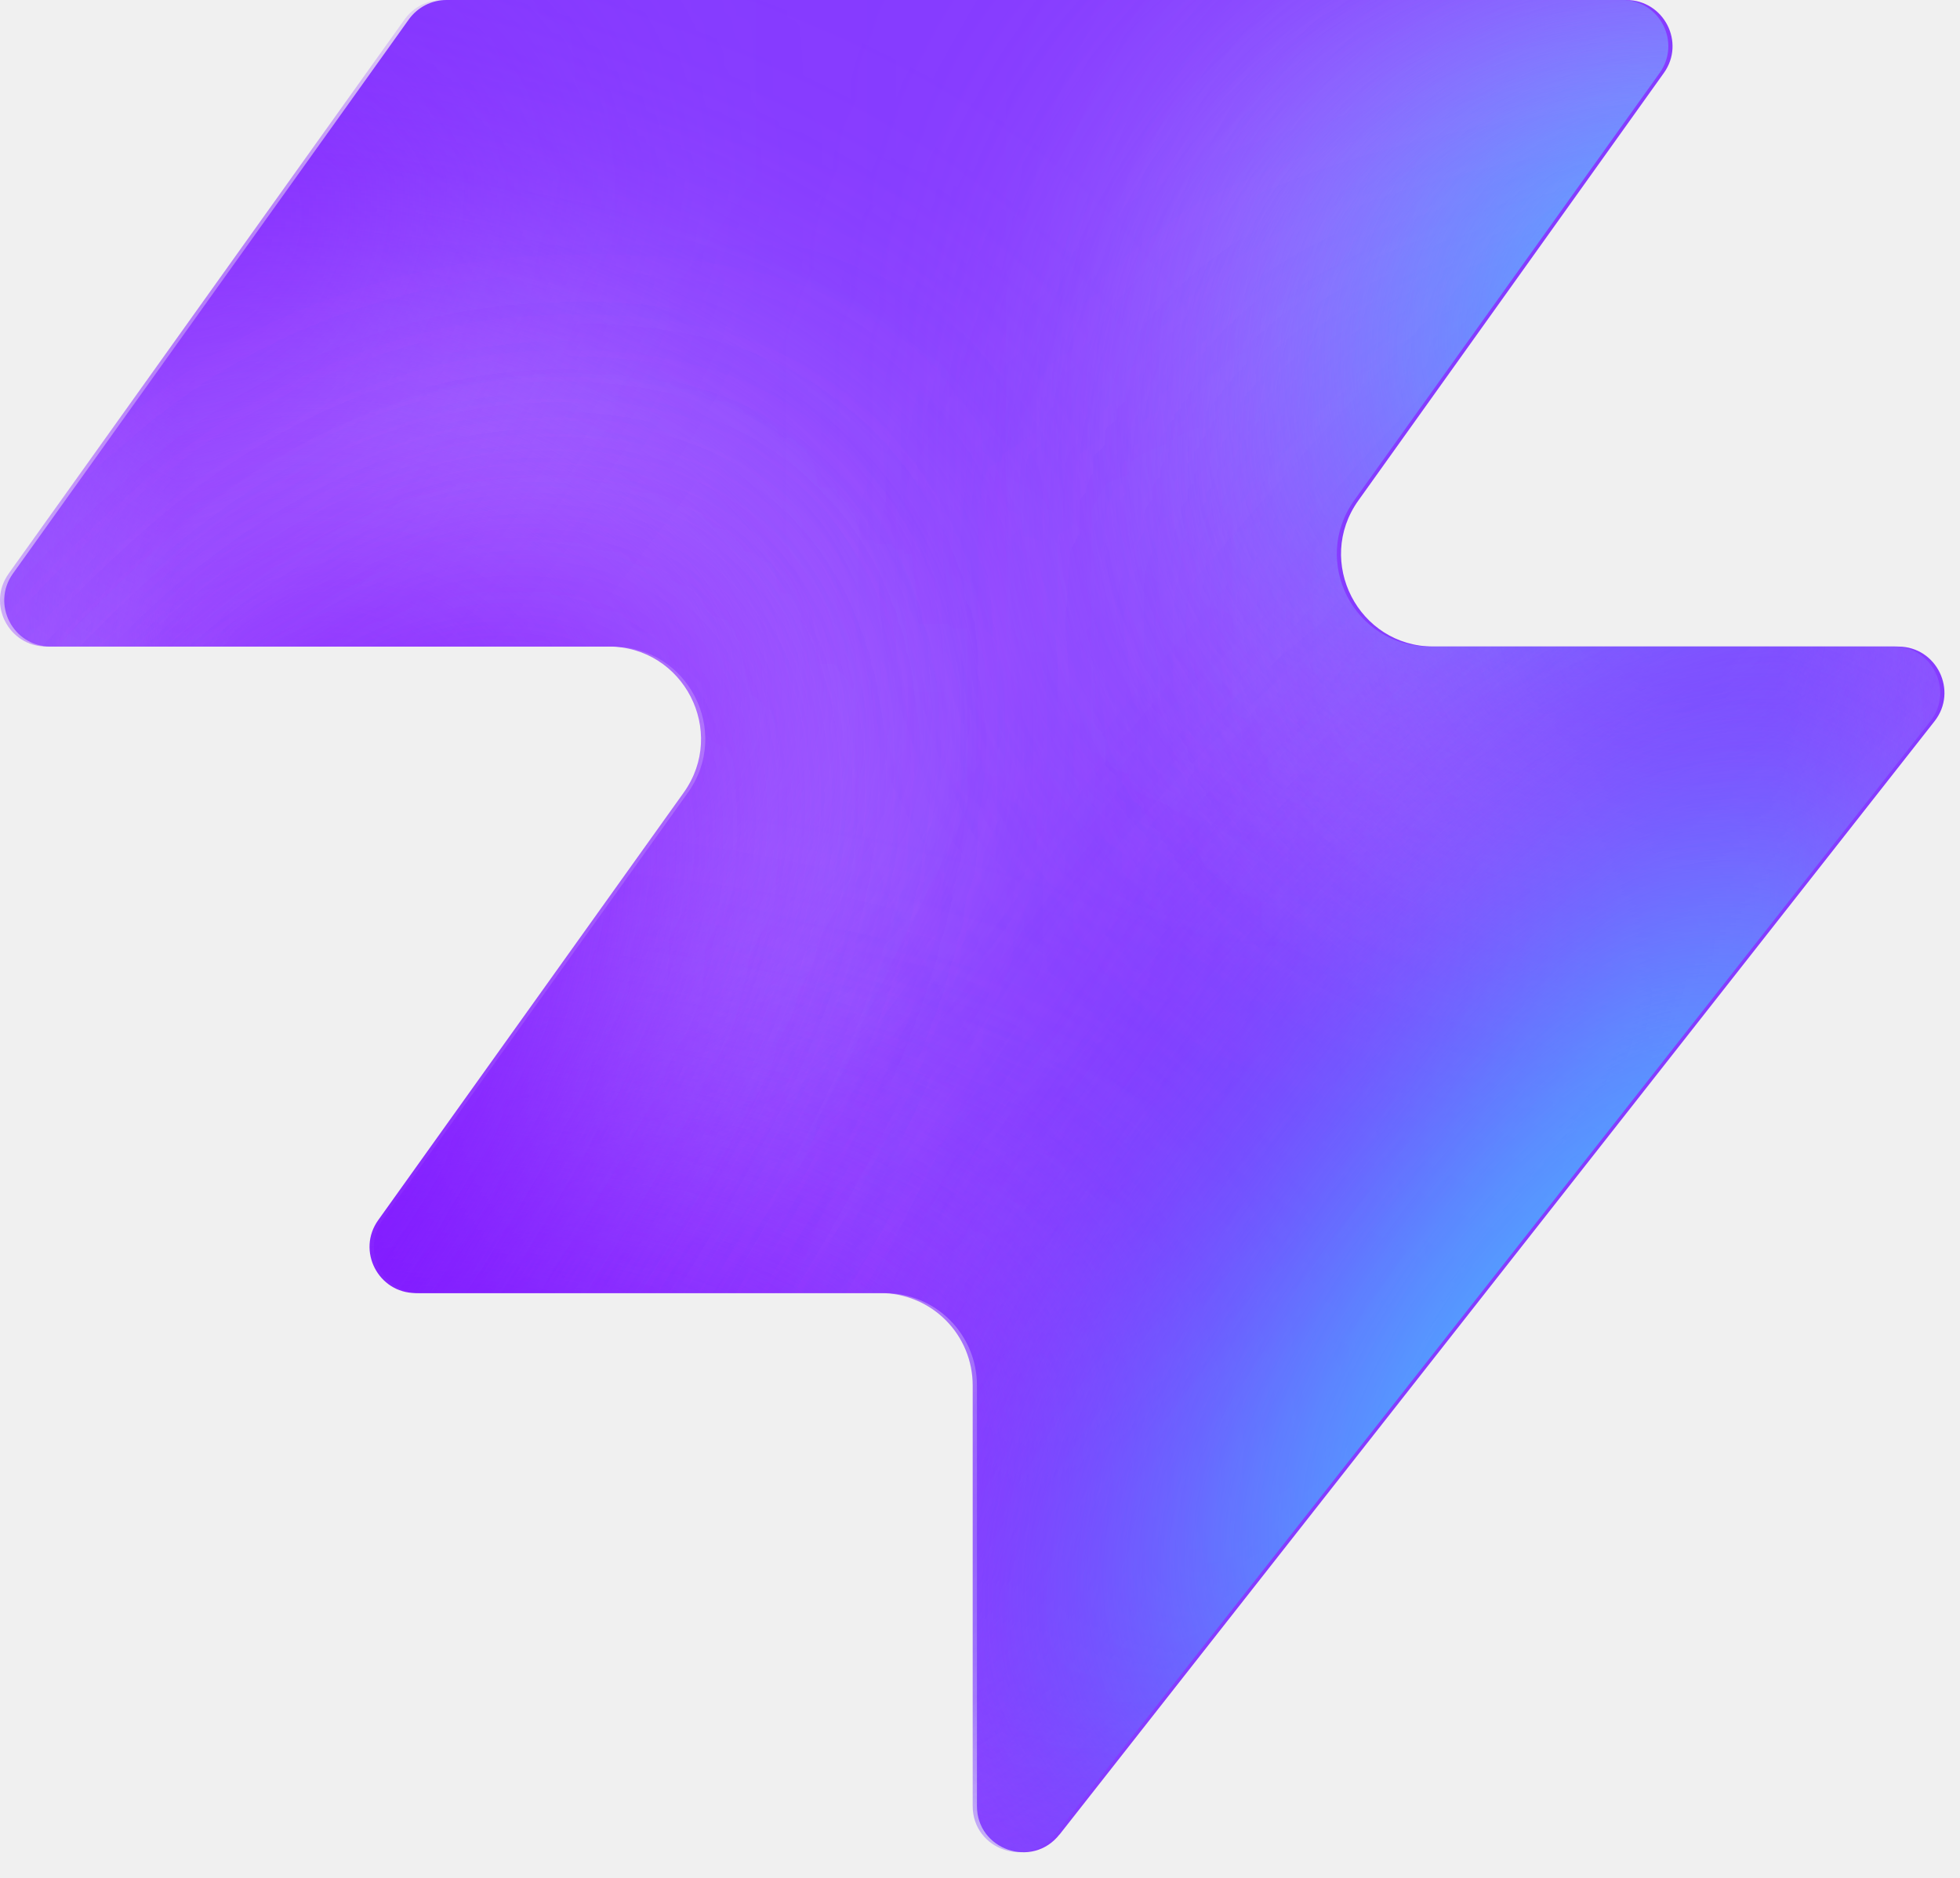
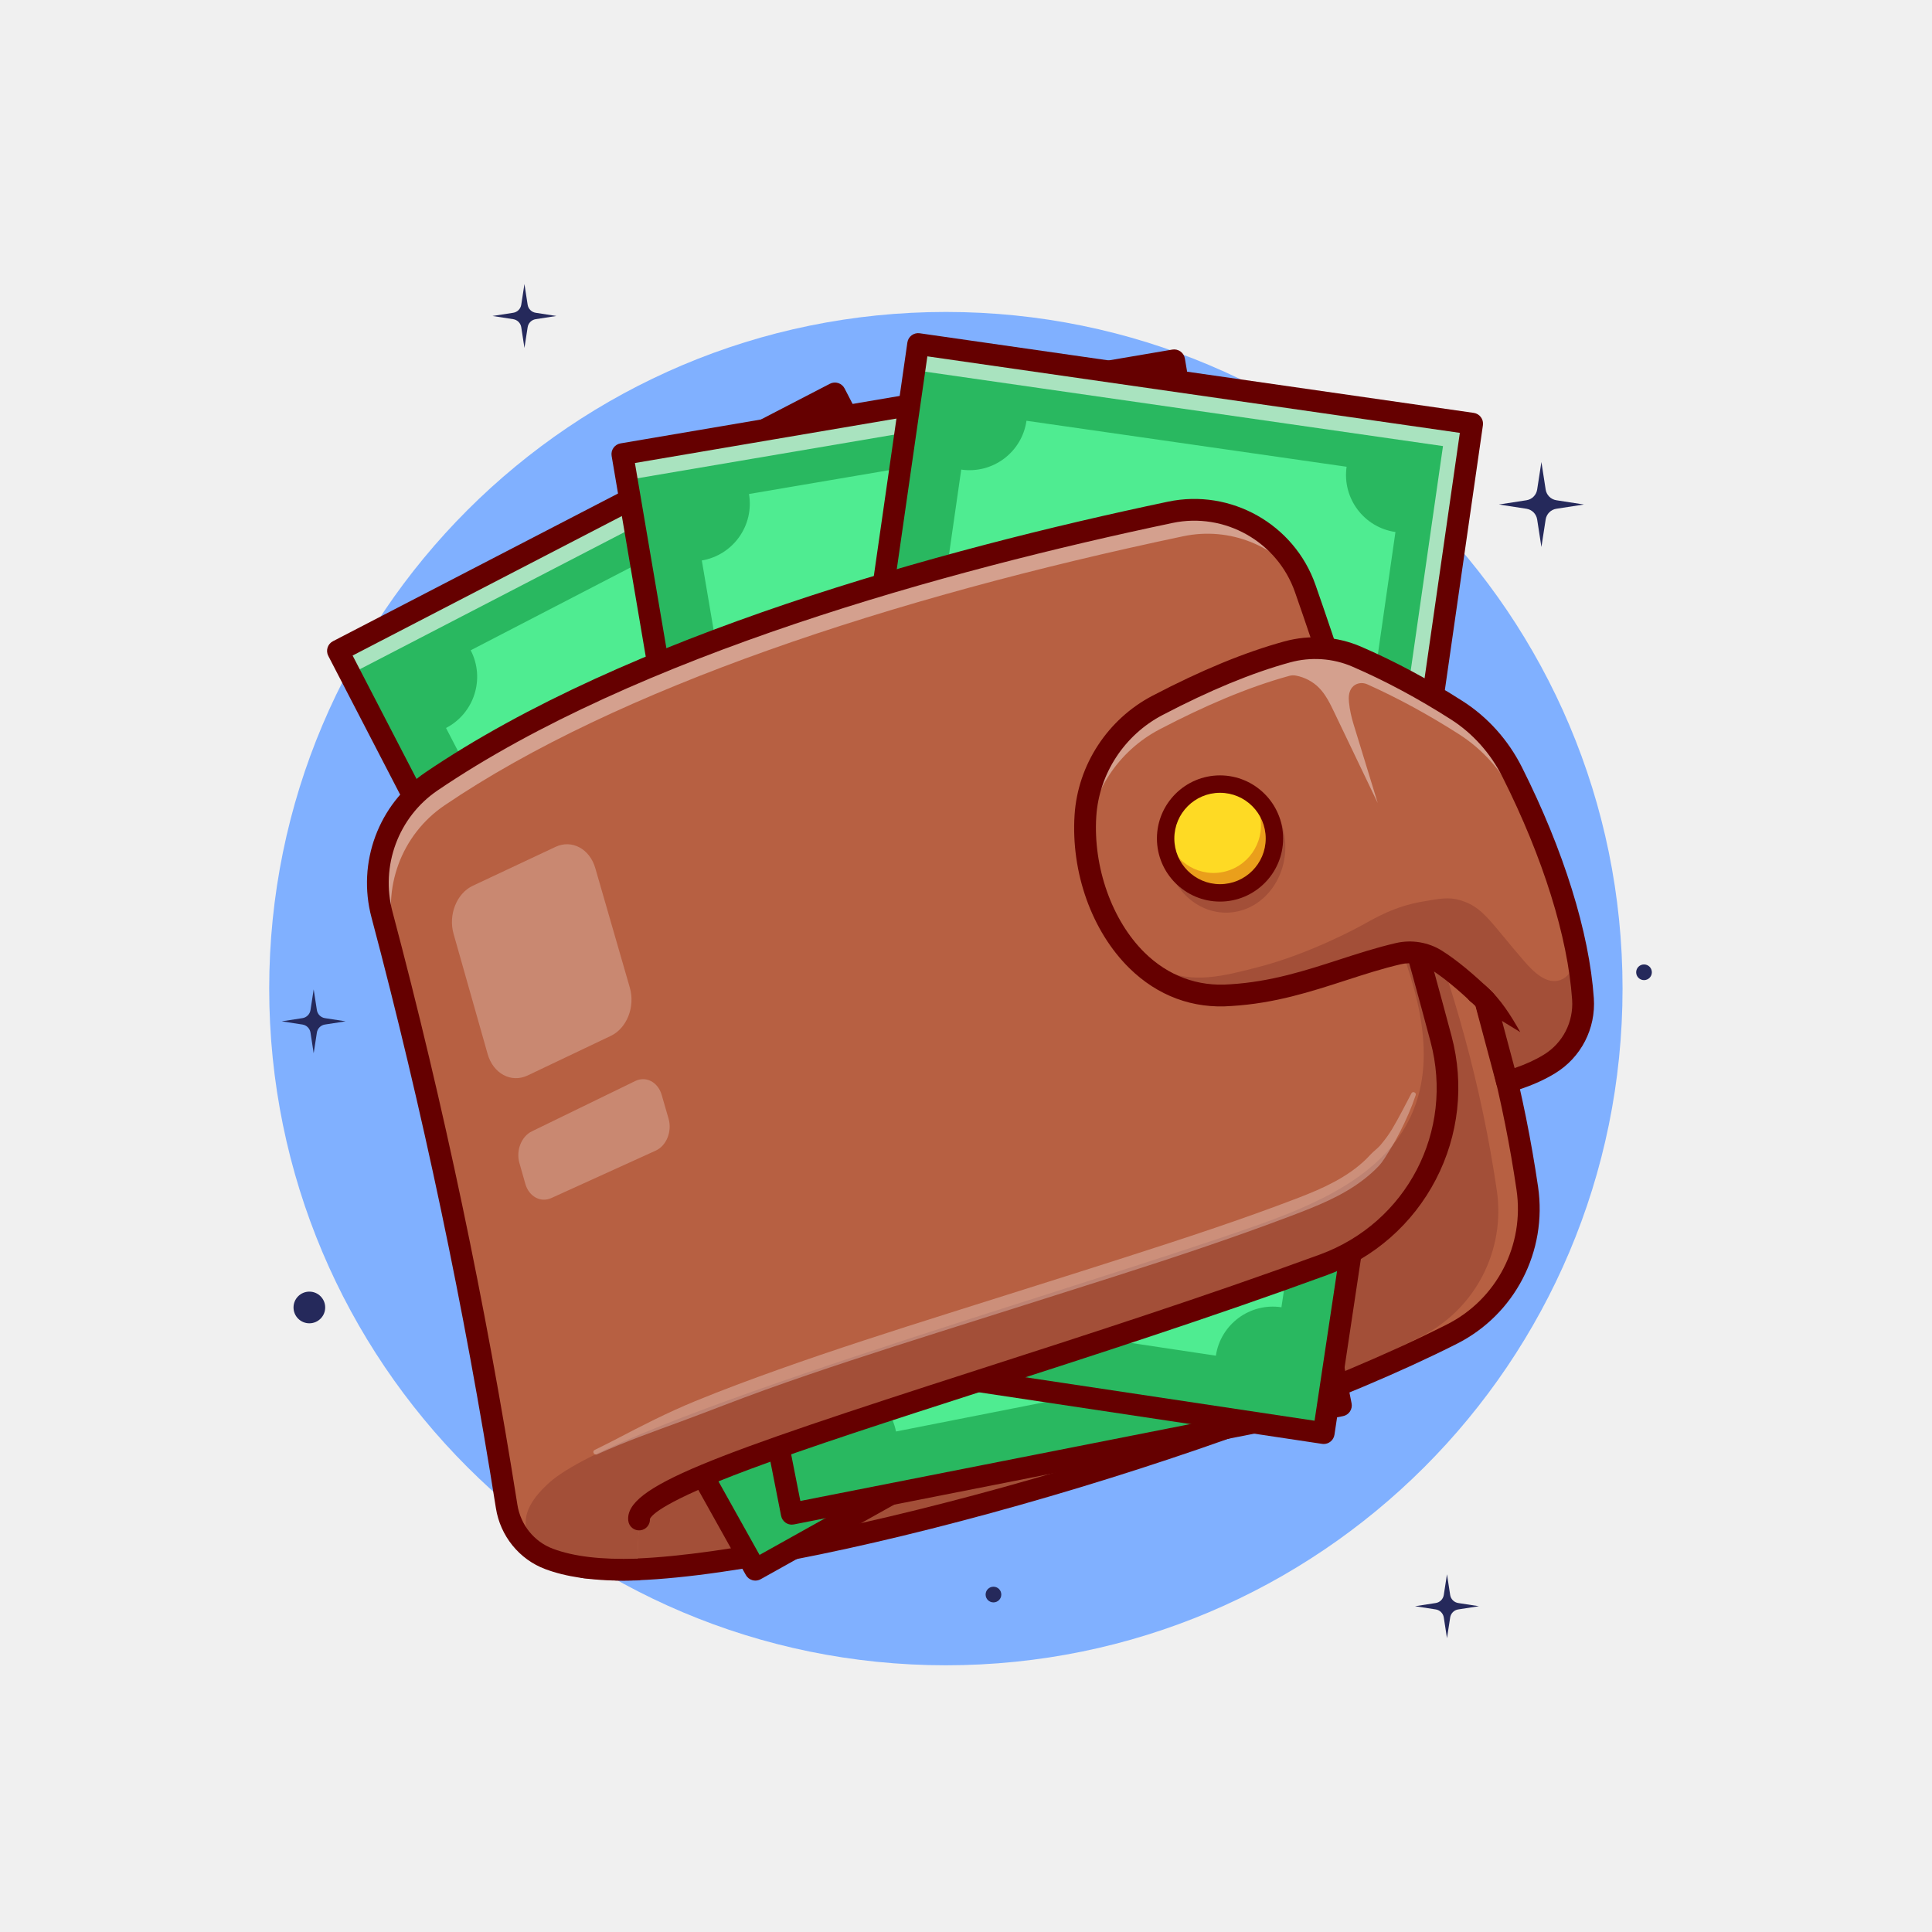
- <svg xmlns="http://www.w3.org/2000/svg" width="48" height="46" fill="none" viewBox="0 0 48 46">
-   <path fill="#863bff" d="M25.946 44.938c-.664.845-2.021.375-2.021-.698V33.937a2.26 2.26 0 0 0-2.262-2.262H10.287c-.92 0-1.456-1.04-.92-1.788l7.48-10.471c1.07-1.497 0-3.578-1.842-3.578H1.237c-.92 0-1.456-1.04-.92-1.788L10.013.474c.214-.297.556-.474.92-.474h28.894c.92 0 1.456 1.04.92 1.788l-7.48 10.471c-1.07 1.498 0 3.579 1.842 3.579h11.377c.943 0 1.473 1.088.89 1.83L25.947 44.94z" style="fill:#863bff;fill:color(display-p3 .525 .23 1);fill-opacity:1" />
-   <mask id="a" width="48" height="46" x="0" y="0" maskUnits="userSpaceOnUse" style="mask-type:alpha">
-     <path fill="#000" d="M25.842 44.938c-.664.844-2.021.375-2.021-.698V33.937a2.26 2.26 0 0 0-2.262-2.262H10.183c-.92 0-1.456-1.04-.92-1.788l7.48-10.471c1.07-1.498 0-3.579-1.842-3.579H1.133c-.92 0-1.456-1.04-.92-1.787L9.91.473c.214-.297.556-.474.92-.474h28.894c.92 0 1.456 1.04.92 1.788l-7.48 10.471c-1.07 1.498 0 3.578 1.842 3.578h11.377c.943 0 1.473 1.088.89 1.832L25.843 44.94z" style="fill:#000;fill-opacity:1" />
-   </mask>
-   <g mask="url(#a)">
-     <g filter="url(#b)">
-       <ellipse cx="5.508" cy="14.704" fill="#ede6ff" rx="5.508" ry="14.704" style="fill:#ede6ff;fill:color(display-p3 .927 .903 1);fill-opacity:1" transform="matrix(.00324 1 1 -.00324 -4.47 31.516)" />
-     </g>
-     <g filter="url(#c)">
-       <ellipse cx="10.399" cy="29.851" fill="#ede6ff" rx="10.399" ry="29.851" style="fill:#ede6ff;fill:color(display-p3 .927 .903 1);fill-opacity:1" transform="matrix(.00324 1 1 -.00324 -39.328 7.883)" />
-     </g>
-     <g filter="url(#d)">
-       <ellipse cx="5.508" cy="30.487" fill="#7e14ff" rx="5.508" ry="30.487" style="fill:#7e14ff;fill:color(display-p3 .492 .077 1);fill-opacity:1" transform="rotate(89.814 -25.913 -14.639)scale(1 -1)" />
-     </g>
-     <g filter="url(#e)">
-       <ellipse cx="5.508" cy="30.599" fill="#7e14ff" rx="5.508" ry="30.599" style="fill:#7e14ff;fill:color(display-p3 .492 .077 1);fill-opacity:1" transform="rotate(89.814 -32.644 -3.334)scale(1 -1)" />
-     </g>
-     <g filter="url(#f)">
-       <ellipse cx="5.508" cy="30.599" fill="#7e14ff" rx="5.508" ry="30.599" style="fill:#7e14ff;fill:color(display-p3 .492 .077 1);fill-opacity:1" transform="matrix(.00324 1 1 -.00324 -34.34 30.47)" />
-     </g>
-     <g filter="url(#g)">
-       <ellipse cx="14.072" cy="22.078" fill="#ede6ff" rx="14.072" ry="22.078" style="fill:#ede6ff;fill:color(display-p3 .927 .903 1);fill-opacity:1" transform="rotate(93.35 24.506 48.493)scale(-1 1)" />
-     </g>
-     <g filter="url(#h)">
-       <ellipse cx="3.47" cy="21.501" fill="#7e14ff" rx="3.47" ry="21.501" style="fill:#7e14ff;fill:color(display-p3 .492 .077 1);fill-opacity:1" transform="rotate(89.009 28.708 47.59)scale(-1 1)" />
-     </g>
-     <g filter="url(#i)">
-       <ellipse cx="3.47" cy="21.501" fill="#7e14ff" rx="3.47" ry="21.501" style="fill:#7e14ff;fill:color(display-p3 .492 .077 1);fill-opacity:1" transform="rotate(89.009 28.708 47.59)scale(-1 1)" />
-     </g>
-     <g filter="url(#j)">
-       <ellipse cx=".387" cy="8.972" fill="#7e14ff" rx="4.407" ry="29.108" style="fill:#7e14ff;fill:color(display-p3 .492 .077 1);fill-opacity:1" transform="rotate(39.51 .387 8.972)" />
-     </g>
-     <g filter="url(#k)">
-       <ellipse cx="47.523" cy="-6.092" fill="#7e14ff" rx="4.407" ry="29.108" style="fill:#7e14ff;fill:color(display-p3 .492 .077 1);fill-opacity:1" transform="rotate(37.892 47.523 -6.092)" />
-     </g>
-     <g filter="url(#l)">
-       <ellipse cx="41.412" cy="6.333" fill="#47bfff" rx="5.971" ry="9.665" style="fill:#47bfff;fill:color(display-p3 .28 .748 1);fill-opacity:1" transform="rotate(37.892 41.412 6.333)" />
-     </g>
-     <g filter="url(#m)">
-       <ellipse cx="-1.879" cy="38.332" fill="#7e14ff" rx="4.407" ry="29.108" style="fill:#7e14ff;fill:color(display-p3 .492 .077 1);fill-opacity:1" transform="rotate(37.892 -1.88 38.332)" />
-     </g>
-     <g filter="url(#n)">
-       <ellipse cx="-1.879" cy="38.332" fill="#7e14ff" rx="4.407" ry="29.108" style="fill:#7e14ff;fill:color(display-p3 .492 .077 1);fill-opacity:1" transform="rotate(37.892 -1.88 38.332)" />
-     </g>
-     <g filter="url(#o)">
-       <ellipse cx="35.651" cy="29.907" fill="#7e14ff" rx="4.407" ry="29.108" style="fill:#7e14ff;fill:color(display-p3 .492 .077 1);fill-opacity:1" transform="rotate(37.892 35.651 29.907)" />
-     </g>
-     <g filter="url(#p)">
-       <ellipse cx="38.418" cy="32.4" fill="#47bfff" rx="5.971" ry="15.297" style="fill:#47bfff;fill:color(display-p3 .28 .748 1);fill-opacity:1" transform="rotate(37.892 38.418 32.4)" />
+ <svg xmlns="http://www.w3.org/2000/svg" version="1.1" id="Layer_1" x="0px" y="0px" viewBox="0 0 4000 4000" style="enable-background:new 0 0 4000 4000;" xml:space="preserve">
+   <g>
+     <g>
+       <g>
+         <path style="fill:#80B0FF;" d="M1958.336,3447.8L1958.336,3447.8c-773.742,0-1400.973-627.242-1400.973-1400.973v-0.006     c0-773.736,627.231-1400.973,1400.973-1400.973s1400.973,627.237,1400.973,1400.973v0.006     C3359.309,2820.558,2732.078,3447.8,1958.336,3447.8" />
+       </g>
+       <g>
+         <path style="fill:#25295B;" d="M583.305,2114.56l42.867,6.622c8.591,1.324,15.33,8.063,16.654,16.654l6.622,42.867l6.613-42.867     c1.329-8.591,8.063-15.33,16.659-16.654l42.862-6.622l-42.862-6.617c-8.595-1.329-15.33-8.068-16.659-16.654l-6.613-42.867     l-6.622,42.867c-1.324,8.586-8.063,15.325-16.654,16.654L583.305,2114.56z" />
+       </g>
+       <g>
+         <path style="fill:#25295B;" d="M1019.671,654.199l42.872,6.622c8.586,1.324,15.325,8.063,16.65,16.654l6.622,42.867l6.618-42.867     c1.324-8.591,8.063-15.33,16.654-16.654l42.867-6.622l-42.867-6.617c-8.591-1.329-15.33-8.068-16.659-16.654l-6.613-42.867     l-6.622,42.867c-1.325,8.586-8.064,15.325-16.65,16.654L1019.671,654.199z" />
+       </g>
+       <g>
+         <path style="fill:#25295B;" d="M2929.679,3325.507l42.872,6.622c8.586,1.324,15.325,8.063,16.649,16.654l6.622,42.867     l6.617-42.867c1.325-8.591,8.064-15.33,16.654-16.654l42.867-6.622l-42.867-6.617c-8.591-1.329-15.33-8.068-16.659-16.654     l-6.613-42.867l-6.622,42.867c-1.324,8.586-8.063,15.325-16.649,16.654L2929.679,3325.507z" />
+       </g>
+       <g>
+         <path style="fill:#25295B;" d="M3103.353,1044.522l57.021,8.802c11.424,1.766,20.393,10.73,22.154,22.154l8.802,57.021     l8.802-57.021c1.766-11.424,10.73-20.388,22.154-22.154l57.025-8.802l-57.025-8.807c-11.424-1.766-20.388-10.726-22.154-22.15     l-8.802-57.021l-8.802,57.021c-1.761,11.424-10.73,20.384-22.154,22.15L3103.353,1044.522z" />
+       </g>
+       <g>
+         <path style="fill:#25295B;" d="M3420,2013.001c0,8.969-7.266,16.24-16.235,16.24c-8.973,0-16.244-7.271-16.244-16.24     c0-8.969,7.271-16.235,16.244-16.235C3412.734,1996.766,3420,2004.033,3420,2013.001" />
+       </g>
+       <g>
+         <path style="fill:#25295B;" d="M2073.084,3301.356c0,8.969-7.266,16.24-16.235,16.24c-8.974,0-16.244-7.271-16.244-16.24     s7.271-16.235,16.244-16.235C2065.818,3285.121,2073.084,3292.387,2073.084,3301.356" />
+       </g>
+       <g>
+         <path style="fill:#25295B;" d="M1149.969,3073.928c0,8.969-7.266,16.24-16.235,16.24c-8.973,0-16.244-7.271-16.244-16.24     s7.271-16.24,16.244-16.24C1142.703,3057.688,1149.969,3064.959,1149.969,3073.928" />
+       </g>
+       <g>
+         <path style="fill:#25295B;" d="M3114.034,1803.592c0,8.969-7.266,16.24-16.235,16.24c-8.974,0-16.244-7.271-16.244-16.24     c0-8.969,7.271-16.24,16.244-16.24C3106.768,1787.353,3114.034,1794.624,3114.034,1803.592" />
+       </g>
+       <g>
+         <path style="fill:#25295B;" d="M673.273,2706.973c0,18.109-14.677,32.785-32.786,32.785c-18.109,0-32.786-14.677-32.786-32.785     c0-18.109,14.676-32.786,32.786-32.786C658.596,2674.187,673.273,2688.864,673.273,2706.973" />
+       </g>
+       <g>
+         <path style="fill:#25295B;" d="M2862.574,1328.524c0,18.109-14.677,32.785-32.785,32.785c-18.109,0-32.786-14.677-32.786-32.785     c0-18.109,14.677-32.786,32.786-32.786C2847.898,1295.738,2862.574,1310.415,2862.574,1328.524" />
+       </g>
+       <g>
+         <g>
+           <path style="fill:#B76042;" d="M1277.5,3249.901c340.361,3.677,1241.73-241.954,1728.625-487.81      c111.648-56.376,174.141-178.172,155.961-301.918c-63.746-433.889-230.811-816.12-441.157-1188.054l-226.53,927.865      l-1162.222,630.663l-211.723,198.208l90.006,216.301L1277.5,3249.901z" />
+         </g>
+         <g>
+           <path style="fill:#A34F38;" d="M1214.434,3254.406c340.361,3.677,1241.73-241.955,1728.625-487.81      c111.648-56.376,174.141-178.172,155.961-301.918c-63.745-433.889-230.811-816.12-441.157-1188.054l-226.53,927.866      l-1162.222,630.663l-211.723,198.208l90.006,216.301L1214.434,3254.406z" />
+         </g>
+         <g>
+           <path style="fill:#650000;" d="M1285.376,3272.467c-2.754,0-5.43-0.014-8.12-0.044c-0.449-0.005-0.898-0.022-1.348-0.054      l-67.036-4.744c-8.496-0.603-15.928-5.947-19.204-13.816l-90.01-216.299c-3.608-8.675-1.455-18.677,5.4-25.098l211.724-198.208      c1.401-1.311,2.964-2.439,4.653-3.354l1153.452-625.903l224.16-918.172c2.192-8.975,9.639-15.701,18.789-16.968      c9.136-1.272,18.149,3.181,22.695,11.221c250.527,442.983,387.412,811.802,443.838,1195.869      c19.668,133.869-47.881,264.597-168.091,325.298C2549.395,3017.945,1649.312,3272.467,1285.376,3272.467z M1278.413,3227.386      c2.158,0.02,4.36,0.032,6.567,0.032c329.424,0,1211.387-233.159,1710.996-485.432      c102.871-51.948,160.674-163.884,143.823-278.54c-53.457-363.862-180.586-714.47-410.571-1130.351l-212.949,872.231      c-1.504,6.174-5.552,11.423-11.138,14.456l-1159.683,629.284l-198.208,185.557l78.667,189.048L1278.413,3227.386z" />
+         </g>
+         <g>
+           <g>
+             <g>
+               <polyline style="fill:#29B860;" points="2083.33,1499.269 1969.588,1279.728 1916.548,1177.4 1728.589,814.526         978.728,1202.984 699.674,1347.58 806.323,1553.381 859.297,1655.699 973.039,1875.241       " />
+             </g>
+           </g>
+           <g style="opacity:0.6;">
+             <g>
+               <polygon style="fill:#FFFFFF;" points="2083.33,1499.268 2032.364,1516.49 1947.491,1352.646 1894.452,1250.318         1706.492,887.445 956.632,1275.902 724.787,1396.01 699.674,1347.58 978.728,1202.984 1728.588,814.526 1916.548,1177.4         1969.588,1279.727       " />
+             </g>
+           </g>
+           <g>
+             <g>
+               <path style="fill:#650000;" d="M973.057,1897.77c-8.149,0-16.011-4.434-20.02-12.168l-273.364-527.659        c-2.744-5.305-3.276-11.482-1.47-17.178c1.807-5.693,5.806-10.437,11.108-13.184l279.053-144.595l749.863-388.459        c5.308-2.744,11.479-3.269,17.178-1.467c5.693,1.807,10.435,5.803,13.184,11.108l354.741,684.739        c5.723,11.045,1.406,24.639-9.639,30.361c-11.06,5.715-24.639,1.401-30.361-9.639l-344.38-664.741l-988.916,512.327        l263.003,507.664c5.723,11.045,1.406,24.639-9.639,30.361C980.088,1896.954,976.543,1897.767,973.057,1897.77z" />
+             </g>
+           </g>
+           <g>
+             <g>
+               <path style="fill:#4FEC91;" d="M1963.258,1539.909l-113.677-219.532l-119.698-230.987        c-58.505,30.332-130.509,7.434-160.841-51.07l-594.514,308.031c30.332,58.505,7.434,130.509-51.07,160.841l55.845,107.858        l113.751,219.476" />
+             </g>
+           </g>
+           <g>
+             <g>
+               <ellipse transform="matrix(0.7071 -0.7071 0.7071 0.7071 -661.7554 1500.815)" style="fill:#1FBC61;" cx="1480.766" cy="1549.217" rx="148.338" ry="148.338" />
+             </g>
+           </g>
+         </g>
+         <g>
+           <g>
+             <g>
+               <polyline style="fill:#29B860;" points="2560.182,1506.256 2518.74,1262.497 2499.401,1148.875 2430.942,745.985         1598.377,887.497 1288.536,940.193 1327.407,1168.703 1346.687,1282.297 1388.128,1526.055       " />
+             </g>
+           </g>
+           <g style="opacity:0.6;">
+             <g>
+               <polygon style="fill:#FFFFFF;" points="2560.182,1506.255 2506.393,1507.129 2475.477,1325.215 2456.138,1211.593         2387.679,808.704 1555.115,950.215 1297.698,993.972 1288.536,940.193 1598.378,887.497 2430.942,745.985 2499.401,1148.875         2518.74,1262.497       " />
+             </g>
+           </g>
+           <g>
+             <g>
+               <path style="fill:#650000;" d="M1388.101,1548.583c-10.781,0.002-20.308-7.766-22.178-18.752l-99.595-585.859        c-1.001-5.889,0.381-11.934,3.833-16.807c3.457-4.873,8.706-8.174,14.6-9.175l309.844-52.698l832.563-141.511        c5.884-1.011,11.938,0.381,16.807,3.835c4.873,3.457,8.174,8.706,9.175,14.597l129.238,760.269        c2.085,12.263-6.167,23.894-18.433,25.979c-12.28,2.097-23.896-6.172-25.981-18.43L2412.51,771.964l-810.356,137.737        l-287.637,48.921l95.82,563.66c2.085,12.263-6.167,23.894-18.433,25.979        C1390.63,1548.478,1389.355,1548.583,1388.101,1548.583z" />
+             </g>
+           </g>
+           <g>
+             <g>
+               <path style="fill:#4FEC91;" d="M2433.437,1508.378l-41.382-243.73l-43.627-256.475        c-64.965,11.064-126.568-32.684-137.632-97.649l-660.1,112.242c11.064,64.965-32.684,126.568-97.649,137.633l20.327,119.745        l41.47,243.699" />
+             </g>
+           </g>
+           <g>
+             <g>
+               <ellipse transform="matrix(0.7071 -0.7071 0.7071 0.7071 -391.5941 1795.075)" style="fill:#1FBC61;" cx="1971.051" cy="1370.234" rx="148.338" ry="148.338" />
+             </g>
+           </g>
+         </g>
+         <g>
+           <g>
+             <g>
+               <polyline style="fill:#29B860;" points="2938.241,1640.442 2973.408,1395.699 2989.779,1281.612 3047.939,877.107         2212.024,756.961 1900.925,712.278 1867.979,941.718 1851.561,1055.76 1816.393,1300.503       " />
+             </g>
+           </g>
+           <g style="opacity:0.6;">
+             <g>
+               <polygon style="fill:#FFFFFF;" points="2938.241,1640.441 2886.767,1624.807 2913.022,1442.163 2929.394,1328.075         2987.554,923.571 2151.639,803.425 1893.185,766.28 1900.925,712.278 2212.024,756.961 3047.939,877.107 2989.779,1281.611         2973.408,1395.699       " />
+             </g>
+           </g>
+           <g>
+             <g>
+               <path style="fill:#650000;" d="M2938.271,1662.97c-1.069,0-2.144-0.076-3.232-0.232c-12.314-1.77-20.859-13.186-19.092-25.498        l106.494-741.042l-1102.427-158.42l-81.328,565.928c-1.768,12.319-13.232,20.864-25.498,19.092        c-12.314-1.77-20.859-13.186-19.092-25.498l84.531-588.22c0.85-5.913,4.014-11.247,8.794-14.829        c4.785-3.579,10.771-5.112,16.704-4.265l311.099,44.683l835.918,120.146c5.913,0.85,11.25,4.014,14.829,8.796        s5.112,10.791,4.263,16.704l-109.697,763.333C2958.926,1654.872,2949.292,1662.97,2938.271,1662.97z" />
+             </g>
+           </g>
+           <g>
+             <g>
+               <path style="fill:#4FEC91;" d="M2816.93,1603.663l35.215-244.697l36.979-257.517c-65.233-9.354-110.487-69.86-101.133-135.093        l-662.77-95.216c-9.354,65.233-69.86,110.487-135.093,101.133l-17.306,120.219l-35.122,244.695" />
+             </g>
+           </g>
+           <g>
+             <g>
+               <ellipse transform="matrix(0.7071 -0.7071 0.7071 0.7071 -232.3621 2100.238)" style="fill:#1FBC61;" cx="2419.031" cy="1330.605" rx="148.339" ry="148.338" />
+             </g>
+           </g>
+         </g>
+         <g>
+           <g>
+             <g>
+               <polyline style="fill:#29B860;" points="2199.506,2011.592 2320.073,2227.46 2376.254,2328.097 2575.559,2684.866         1838.273,3096.691 1563.87,3249.929 1450.862,3047.55 1394.652,2946.973 1274.086,2731.104       " />
+             </g>
+           </g>
+           <g>
+             <g>
+               <path style="fill:#650000;" d="M1563.872,3272.452c-2.061,0-4.126-0.283-6.143-0.854c-5.747-1.628-10.61-5.474-13.521-10.689        l-289.785-518.821c-6.069-10.862-2.183-24.582,8.682-30.649c10.845-6.065,24.58-2.178,30.645,8.681l278.804,499.16        l972.354-543.094l-365.063-653.611c-6.069-10.862-2.183-24.583,8.682-30.649c10.845-6.067,24.585-2.18,30.645,8.682        l376.05,673.274c2.915,5.215,3.638,11.375,2.007,17.122c-1.626,5.747-5.469,10.613-10.688,13.525l-1011.685,565.064        C1571.47,3271.483,1567.681,3272.452,1563.872,3272.452z" />
+             </g>
+           </g>
+           <g>
+             <g>
+               <path style="fill:#4FEC91;" d="M2099.443,2089.414l120.595,215.809l126.838,227.145        c-57.544,32.117-78.099,104.824-45.982,162.369l-584.585,326.481c-32.117-57.544-104.825-78.1-162.369-45.982l-59.252-106.025        l-120.507-215.84" />
+             </g>
+           </g>
+           <g>
+             <g>
+               <ellipse transform="matrix(0.7071 -0.7071 0.7071 0.7071 -1223.763 2019.506)" style="fill:#1FBC61;" cx="1825.878" cy="2486.965" rx="148.338" ry="148.338" />
+             </g>
+           </g>
+           <g>
+             <g>
+               <path style="fill:#650000;" d="M1353.316,2643.491c-3.076,6.513-3.068,14.362,0.712,21.131l179.763,321.872        c6.213,11.125,20.268,15.107,31.396,8.895c46.363-25.873,105.111-9.241,130.967,37.075c2.984,5.349,7.968,9.29,13.861,10.96        c5.89,1.669,12.203,0.931,17.546-2.056l584.585-326.48c11.141-6.214,15.119-20.278,8.901-31.401        c-25.87-46.361-9.241-105.11,37.079-130.965c5.346-2.986,9.289-7.984,10.958-13.858c1.67-5.893,0.931-12.203-2.054-17.549        l-247.44-442.96c-6.216-11.126-20.279-15.108-31.407-8.888c-11.138,6.215-15.106,20.283-8.889,31.407L2316.38,2525.1        c-47.64,37.855-65.977,102.56-45.26,159.825l-547.544,305.794c-37.861-47.643-102.569-65.966-159.832-45.252l-169.411-303.351        c-6.215-11.13-20.276-15.114-31.406-8.9C1358.566,2635.651,1355.299,2639.293,1353.316,2643.491z" />
+             </g>
+           </g>
+         </g>
+         <g>
+           <g>
+             <g>
+               <polyline style="fill:#29B860;" points="2626.997,2153.258 2674.832,2395.843 2697.107,2508.926 2776.203,2909.863         1947.658,3073.273 1639.301,3134.057 1594.479,2906.639 1572.159,2793.604 1524.324,2551.019       " />
+             </g>
+           </g>
+           <g>
+             <g>
+               <path style="fill:#650000;" d="M1639.302,3156.581c-4.434,0-8.809-1.311-12.544-3.819c-4.961-3.327-8.398-8.489-9.556-14.351        l-114.976-583.034c-2.407-12.205,5.537-24.05,17.744-26.455c12.183-2.422,24.048,5.535,26.455,17.739l110.62,560.94        l286.255-56.426l806.445-159.052l-144.849-734.507c-2.407-12.205,5.537-24.05,17.744-26.455        c12.178-2.41,24.043,5.534,26.455,17.739l149.204,756.602c1.152,5.862-0.063,11.943-3.394,16.904        c-3.325,4.961-8.486,8.398-14.346,9.553l-828.545,163.411l-308.359,60.784        C1642.212,3156.439,1640.752,3156.581,1639.302,3156.581z" />
+             </g>
+           </g>
+           <g>
+             <g>
+               <path style="fill:#4FEC91;" d="M2507.761,2196.289l47.88,242.537l50.307,255.248c-64.659,12.73-106.708,75.505-93.978,140.164        l-656.928,129.519c-12.73-64.659-75.505-106.708-140.164-93.979l-23.528-119.158l-47.786-242.54" />
+             </g>
+           </g>
+           <g>
+             <g>
+               <ellipse transform="matrix(0.7071 -0.7071 0.7071 0.7071 -1138.171 2231.51)" style="fill:#1FBC61;" cx="2124.585" cy="2489.649" rx="148.338" ry="148.338" />
+             </g>
+           </g>
+         </g>
+         <g>
+           <g>
+             <g>
+               <polyline style="fill:#29B860;" points="2855.215,2204.489 2818.458,2448.997 2801.302,2562.97 2740.587,2967.099         1905.46,2841.588 1594.664,2794.847 1629.143,2565.633 1646.24,2451.69 1682.997,2207.182       " />
+             </g>
+           </g>
+           <g>
+             <g>
+               <path style="fill:#650000;" d="M2740.586,2989.623c-1.113,0-2.231-0.083-3.35-0.252l-835.127-125.51l-310.796-46.741        c-5.908-0.888-11.221-4.087-14.771-8.892c-3.545-4.807-5.044-10.825-4.155-16.731l88.335-587.664        c1.851-12.302,13.262-20.776,25.625-18.926c12.3,1.848,20.771,13.32,18.926,25.623l-84.985,565.393l1101.372,165.554        l111.279-740.339c1.851-12.3,13.296-20.781,25.625-18.924c12.3,1.848,20.771,13.321,18.926,25.623l-114.629,762.607        c-0.889,5.906-4.087,11.221-8.892,14.771C2750.073,2988.094,2745.376,2989.623,2740.586,2989.623z" />
+             </g>
+           </g>
+           <g>
+             <g>
+               <path style="fill:#4FEC91;" d="M2728.452,2204.798l-36.698,244.479l-38.698,257.265        c-65.165-9.816-125.918,35.106-135.734,100.271l-662.132-99.555c9.816-65.165-35.106-125.918-100.271-135.734l18.025-120.114        l36.786-244.45" />
+             </g>
+           </g>
+           <g>
+             <g>
+               <circle style="fill:#1FBC61;" cx="2268.802" cy="2351.79" r="148.338" />
+             </g>
+           </g>
+         </g>
+         <g>
+           <path style="fill:#B76042;" d="M2740.314,2618.564c-661.566,242.265-1427.506,436.869-1417.145,527.415l-4.37,100.365      l-0.135,3.243c-70.184,2.162-132.484-3.514-181.856-22.028c-46.759-17.478-80.049-59.237-87.842-108.564      c-67.481-427.32-154.332-834.953-258.121-1225.423c-27.705-104.419,13.108-215.011,102.483-275.69      c356.414-242.084,923.291-429.572,1529.448-557.191c119.556-25.136,239.111,42.254,279.474,157.531      c75.094,214.335,147.079,448.987,216.903,697.693c21.668,77.031,43.109,155.413,64.373,234.967      C3035.688,2346.208,2930.143,2549.056,2740.314,2618.564z" />
+         </g>
+         <g style="opacity:0.4;">
+           <path style="fill:#FFFFFF;" d="M1075.994,3168.548c-67.481-427.32-154.332-834.953-258.121-1225.423      c-27.705-104.419,13.108-215.011,102.483-275.69c356.414-242.084,923.29-429.572,1529.448-557.191      c96.861-20.365,193.708,20.015,248.455,97.376c-43.802-108.771-159.642-171.283-275.484-146.928      c-606.157,127.619-1173.034,315.107-1529.448,557.191c-89.374,60.679-130.188,171.27-102.483,275.69      c103.789,390.47,190.64,798.104,258.121,1225.423c4.076,25.799,15.179,49.484,31.484,68.751      C1078.544,3181.502,1077.029,3175.098,1075.994,3168.548z" />
+         </g>
+         <g>
+           <path style="fill:#A34F38;" d="M2740.314,2618.564c-661.566,242.265-1427.506,436.869-1417.145,527.415l-4.37,100.365      l-6.352-8.514c-26.286-2.32-53.032-0.631-79.542-0.214c-57.346,0.902-68.058-3.81-78.124-7.85      c-26.621-10.684-61.137-36.644-65.859-70.274c-5.631-40.103,33.23-75.951,47.39-89.014      c142.337-131.303,1071.056-393.891,1463.723-532.775c126.853-44.867,263.933-104.329,320.693-226.273      c60.948-131.043,6.937-284.114-47.21-418.085c15.992,5.992,31.219,13.604,45.634,22.569      c21.668,77.031,43.109,155.413,64.373,234.967C3035.688,2346.208,2930.143,2549.056,2740.314,2618.564z" />
+         </g>
+         <g>
+           <path style="fill:#650000;" d="M1291.294,3272.545c-66.284,0-119.609-7.859-162.402-23.877      c-53.911-20.178-93.057-68.513-102.158-126.148c-65.547-414.924-152.231-826.46-257.637-1223.179      c-30.205-113.667,14.629-234.268,111.558-300.1c417.788-283.743,1066.689-461.455,1537.48-560.574      c130.132-27.4,261.421,46.597,305.391,172.117c91.25,260.525,183.413,566.138,281.758,934.299      c26.68,99.895,15.088,205.449-32.642,297.212c-47.725,91.748-127.485,161.861-224.59,197.422      c-236.953,86.777-488.389,167.807-710.225,239.299c-194.858,62.795-363.14,117.027-488.994,164.175      c-175.234,65.645-199.941,93.774-203.174,101.568c0.654,11.816-8.018,22.236-19.932,23.598      c-12.397,1.392-23.525-7.458-24.937-19.819c-8.071-70.576,170.063-134.136,723.218-312.398      c221.44-71.365,472.427-152.249,708.555-238.723c180.151-65.974,278.687-255.437,229.194-440.708      c-98.042-367.051-189.878-671.594-280.752-931.033c-36.509-104.236-145.498-165.674-253.594-142.927      c-466.826,98.284-1109.727,274.136-1521.445,553.757c-81.123,55.095-118.633,156.072-93.335,251.267      c105.806,398.205,192.808,811.27,258.594,1227.717c6.577,41.626,34.722,76.49,73.457,90.989      c43.081,16.123,99.756,22.859,173.286,20.596c12.329-0.352,22.827,9.387,23.208,21.819c0.381,12.434-9.385,22.822-21.821,23.206      C1309.756,3272.399,1300.4,3272.545,1291.294,3272.545z M1345.547,3143.421c0,0.007,0,0.015,0,0.022      C1345.547,3143.436,1345.547,3143.429,1345.547,3143.421z" />
+         </g>
+         <g>
+           <g>
+             <path style="fill:#B76042;" d="M3212.544,2202.867c-25.722,15.677-55.228,27.794-87.933,36.894       c-16.261-60.994-31.172-116.763-45.002-168.477c-35.316-34.191-69.553-63.606-101.671-83.877       c-23.2-14.641-51.49-19.19-78.203-12.974c-112.213,25.992-213.074,77.797-346.774,85.906       c-114.961,9.145-201.857-57.165-252.22-149.422c-36.398-66.625-53.786-146.854-48.966-221.993       c6.216-96.897,63.2-183.568,149.241-228.525c91.987-48.066,181.901-86.942,268.483-110.682       c47.659-13.064,98.428-9.865,143.791,9.73c69.823,30.182,138.971,67.391,207.488,111.177       c49.191,31.443,88.563,76.04,114.736,128.25c62.66,124.736,107.617,247.895,130.502,358.172       c8.064,38.74,13.424,75.904,15.857,110.951C3285.656,2122.413,3259.079,2174.398,3212.544,2202.867z" />
+           </g>
+           <g style="opacity:0.4;">
+             <g>
+               <path style="fill:#FFFFFF;" d="M3281.873,2067.996c-2.433-35.047-7.793-72.211-15.857-110.951        c-22.885-110.276-67.842-233.436-130.502-358.172c-26.173-52.21-65.544-96.807-114.736-128.25        c-68.517-43.786-137.665-80.995-207.488-111.177c-45.363-19.595-96.132-22.794-143.791-9.73        c-86.582,23.74-176.496,62.615-268.483,110.682c-86.041,44.957-143.025,131.628-149.241,228.525        c-1.042,16.257-0.983,32.756,0.02,49.3c6.3-96.795,63.255-183.355,149.221-228.273        c91.987-48.066,181.901-86.942,268.483-110.682c0.021-0.006,0.042-0.012,0.063-0.017c4.497-1.229,9.235-1.336,13.81-0.441        c17.851,3.491,34.71,12.19,47.478,25.165c13.964,14.192,22.814,32.503,31.418,50.457        c30.064,62.734,60.127,125.467,90.189,188.201c-16.69-54.417-33.381-108.834-50.07-163.251        c-4.54-14.802-7.949-29.965-9.465-45.373c-0.954-9.701-0.596-19.826,4.524-27.995c0.534-0.852,1.112-1.667,1.73-2.445        c7.405-9.317,20.668-11.714,31.523-6.833c63.911,28.734,127.263,63.296,190.079,103.438        c49.191,31.443,88.563,76.04,114.736,128.25c62.66,124.736,107.617,247.895,130.502,358.172        c6.777,32.558,11.617,63.983,14.442,93.993C3282.1,2089.937,3282.639,2079.024,3281.873,2067.996z" />
+             </g>
+           </g>
+           <g>
+             <path style="fill:#A34F38;" d="M3208.04,2202.867c-25.722,15.677-55.228,27.794-87.933,36.894       c-16.261-60.994-31.172-116.763-45.002-168.477c-35.316-34.191-69.553-63.606-101.671-83.877       c-23.2-14.641-51.49-19.19-78.203-12.974c-112.213,25.992-213.074,77.797-346.775,85.906       c-114.961,9.145-201.857-57.165-252.22-149.422c2.883-5.721,6.217-11.217,9.91-16.488l2.703,0.721       c11.377,28.022,38.475,82.374,95.455,111.132c62.995,31.794,128.029,14.898,202.713-4.505       c104.534-27.158,204.054-81.365,211.722-85.59c28.641-15.779,67.615-39.274,126.133-49.552       c36.76-6.457,55.141-9.685,78.022-2.928c48.018,14.181,61.421,44.001,133.294,126.854       c19.461,22.433,46.128,48.336,74.193,38.561c14.776-5.181,24.732-19.641,28.741-34.822c3.153-12.118,3.108-24.731,2.388-37.254       c8.064,38.74,13.424,75.904,15.857,110.951C3281.151,2122.413,3254.574,2174.398,3208.04,2202.867z" />
+           </g>
+           <g>
+             <path style="fill:#650000;" d="M3120.117,2262.279c-3.887,0-7.744-1.006-11.177-2.971c-5.22-2.983-9.033-7.93-10.581-13.738       l-43.403-162.405c-36.318-34.802-66.953-59.922-93.535-76.692l0,0c-17.876-11.284-40.186-14.958-61.123-10.105       c-38.516,8.926-75.293,20.847-114.233,33.467c-72.134,23.381-146.724,47.559-236.245,52.986       c-79.81,6.321-153.203-20.835-211.86-78.608c-77.446-76.287-120.815-197.656-113.174-316.75       c6.655-103.838,68.457-198.489,161.289-247.017c101.704-53.171,190.991-89.956,272.959-112.456       c52.715-14.465,109.063-10.64,158.672,10.781c69.839,30.161,140.728,68.135,210.693,112.869       c51.929,33.206,94.38,80.615,122.754,137.107c86.455,172.119,139.258,341.763,148.691,477.681       c4.38,63.144-26.304,122.785-80.073,155.654c-26.582,16.247-58.081,29.494-93.623,39.375       C3124.17,2262.006,3122.139,2262.279,3120.117,2262.279z M2985.464,1968.378c30.313,19.128,64.756,47.498,105.298,86.729       c2.935,2.842,5.039,6.426,6.094,10.371l38.984,145.874c22.617-7.688,42.876-16.97,60.435-27.705       c39.375-24.07,61.841-67.788,58.628-114.099c-9.028-130.103-60.166-293.672-144.004-460.581       c-24.741-49.253-61.66-90.532-106.768-119.373c-67.93-43.433-136.66-80.264-204.287-109.465       c-40.239-17.378-86.016-20.471-128.887-8.696c-78.833,21.638-165.19,57.271-264.014,108.936       c-78.975,41.284-131.548,121.743-137.207,209.978c-6.724,104.814,32.466,215.415,99.834,281.772       c49.063,48.33,110.352,71.047,177.104,65.767c84.224-5.11,156.045-28.389,225.503-50.901       c38.125-12.358,77.554-25.139,117.949-34.5C2922.729,1944.93,2957.485,1950.719,2985.464,1968.378L2985.464,1968.378z" />
+           </g>
+           <g>
+             <path style="fill:#650000;" d="M3076.86,2041.855c29.892,26.16,51.205,60.639,70.726,95.063       c-0.001,0.001-101.1-61.794-101.1-61.794c-10.649-6.511-14.006-20.422-7.495-31.074c6.977-11.625,23.08-14.359,33.535-5.759       C3072.527,2038.291,3076.86,2041.855,3076.86,2041.855L3076.86,2041.855z" />
+           </g>
+         </g>
+         <g style="opacity:0.25;">
+           <g>
+             <path style="fill:#FFFFFF;" d="M1264.628,2144.667l-172.18,81.944c-34.001,16.182-71.333-3.777-82.814-44.276l-70.569-248.923       c-11.214-39.555,6.49-83.875,39.75-99.511l171.244-80.501c33.815-15.896,70.84,3.861,82.434,43.988l71.506,247.48       C1315.413,2084.376,1297.87,2128.847,1264.628,2144.667z" />
+           </g>
+         </g>
+         <g style="opacity:0.25;">
+           <g>
+             <path style="fill:#FFFFFF;" d="M1357.594,2382.242l-216.042,98.17c-22.286,10.127-46.464-3.085-53.951-29.481l-12.25-43.189       c-7.332-25.85,4.07-54.84,25.711-65.374l214.08-104.203c22.39-10.898,47.134,2.084,54.84,28.774l14.212,49.222       C1391.8,2342.501,1379.879,2372.115,1357.594,2382.242z" />
+           </g>
+         </g>
+         <g style="opacity:0.3;">
+           <g>
+             <path style="fill:#FFFFFF;" d="M1236.397,3011.051c56.743-25.988,115.905-46.765,174.434-68.377       c58.302-21.528,116.045-44.534,174.552-65.541c117.209-42.084,235.86-80.113,354.535-117.794       c122.667-38.949,245.466-77.485,368.055-116.681c122.433-39.146,244.523-79.608,364.75-125.18       c52.281-19.817,105.346-40.558,150.048-74.988c11.08-8.533,21.594-17.694,31.246-27.836       c9.903-10.406,16.314-22.584,23.921-34.628c15.01-23.764,27.378-48.977,38.6-74.719c5.465-12.536,10.281-25.146,14.582-38.131       c1.716-5.181-6.244-8.552-8.803-3.722c-13.156,24.843-25.595,49.815-39.999,73.973c-6.976,11.7-15.102,22.52-23.854,32.947       c-4.342,5.174-9.464,9.32-14.522,13.79c-5.39,4.763-10.031,10.353-15.188,15.386c-39.126,38.188-90.137,60.988-140.459,80.332       c-118.448,45.533-239.278,84.93-360.057,123.698c-121.308,38.937-242.9,76.99-364.373,115.408       c-117.743,37.239-235.345,74.868-351.677,116.373c-58.105,20.731-115.971,42.216-173.056,65.638       c-57.134,23.442-111.754,51.457-166.369,80.111c-13.75,7.214-27.761,13.923-41.626,20.916       C1225.08,3005.08,1230.387,3013.803,1236.397,3011.051L1236.397,3011.051z" />
+           </g>
+         </g>
+       </g>
+       <g>
+         <ellipse transform="matrix(0.9988 -0.0484 0.0484 0.9988 -81.8837 124.9604)" style="fill:#A34F38;" cx="2537.313" cy="1751.951" rx="123.953" ry="137.585" />
+       </g>
+       <g>
+         <circle style="fill:#FEDA24;" cx="2525.933" cy="1735.997" r="112.618" />
+       </g>
+       <g>
+         <path style="fill:#EA9F1B;" d="M2580.42,1637.434c12.482,12.015,21.984,27.47,26.849,45.432     c14.264,52.665-16.684,106.872-69.126,121.077c-52.441,14.204-106.517-16.974-120.782-69.639     c-1.334-4.925-2.271-9.864-2.834-14.783c-0.789,5.379-1.212,10.877-1.212,16.475c0,62.197,50.421,112.618,112.618,112.618     c62.197,0,112.618-50.421,112.618-112.618C2638.551,1693.568,2615.079,1656.635,2580.42,1637.434z" />
+       </g>
+       <g>
+         <path style="fill:#650000;" d="M2525.933,1866.634c-72.031,0-130.635-58.604-130.635-130.637s58.604-130.64,130.635-130.64     s130.635,58.606,130.635,130.64S2597.964,1866.634,2525.933,1866.634z M2525.933,1641.398c-52.163,0-94.6,42.437-94.6,94.6     c0,52.161,42.437,94.597,94.6,94.597s94.6-42.437,94.6-94.597C2620.532,1683.834,2578.096,1641.398,2525.933,1641.398z" />
+       </g>
    </g>
  </g>
-   <defs>
-     <filter id="b" width="60.045" height="41.654" x="-19.77" y="16.149" color-interpolation-filters="sRGB" filterUnits="userSpaceOnUse">
-       <feFlood flood-opacity="0" result="BackgroundImageFix" />
-       <feBlend in="SourceGraphic" in2="BackgroundImageFix" result="shape" />
-       <feGaussianBlur result="effect1_foregroundBlur_2002_17158" stdDeviation="7.659" />
-     </filter>
-     <filter id="c" width="90.34" height="51.437" x="-54.613" y="-7.533" color-interpolation-filters="sRGB" filterUnits="userSpaceOnUse">
-       <feFlood flood-opacity="0" result="BackgroundImageFix" />
-       <feBlend in="SourceGraphic" in2="BackgroundImageFix" result="shape" />
-       <feGaussianBlur result="effect1_foregroundBlur_2002_17158" stdDeviation="7.659" />
-     </filter>
-     <filter id="d" width="79.355" height="29.4" x="-49.64" y="2.03" color-interpolation-filters="sRGB" filterUnits="userSpaceOnUse">
-       <feFlood flood-opacity="0" result="BackgroundImageFix" />
-       <feBlend in="SourceGraphic" in2="BackgroundImageFix" result="shape" />
-       <feGaussianBlur result="effect1_foregroundBlur_2002_17158" stdDeviation="4.596" />
-     </filter>
-     <filter id="e" width="79.579" height="29.4" x="-45.045" y="20.029" color-interpolation-filters="sRGB" filterUnits="userSpaceOnUse">
-       <feFlood flood-opacity="0" result="BackgroundImageFix" />
-       <feBlend in="SourceGraphic" in2="BackgroundImageFix" result="shape" />
-       <feGaussianBlur result="effect1_foregroundBlur_2002_17158" stdDeviation="4.596" />
-     </filter>
-     <filter id="f" width="79.579" height="29.4" x="-43.513" y="21.178" color-interpolation-filters="sRGB" filterUnits="userSpaceOnUse">
-       <feFlood flood-opacity="0" result="BackgroundImageFix" />
-       <feBlend in="SourceGraphic" in2="BackgroundImageFix" result="shape" />
-       <feGaussianBlur result="effect1_foregroundBlur_2002_17158" stdDeviation="4.596" />
-     </filter>
-     <filter id="g" width="74.749" height="58.852" x="15.756" y="-17.901" color-interpolation-filters="sRGB" filterUnits="userSpaceOnUse">
-       <feFlood flood-opacity="0" result="BackgroundImageFix" />
-       <feBlend in="SourceGraphic" in2="BackgroundImageFix" result="shape" />
-       <feGaussianBlur result="effect1_foregroundBlur_2002_17158" stdDeviation="7.659" />
-     </filter>
-     <filter id="h" width="61.377" height="25.362" x="23.548" y="2.284" color-interpolation-filters="sRGB" filterUnits="userSpaceOnUse">
-       <feFlood flood-opacity="0" result="BackgroundImageFix" />
-       <feBlend in="SourceGraphic" in2="BackgroundImageFix" result="shape" />
-       <feGaussianBlur result="effect1_foregroundBlur_2002_17158" stdDeviation="4.596" />
-     </filter>
-     <filter id="i" width="61.377" height="25.362" x="23.548" y="2.284" color-interpolation-filters="sRGB" filterUnits="userSpaceOnUse">
-       <feFlood flood-opacity="0" result="BackgroundImageFix" />
-       <feBlend in="SourceGraphic" in2="BackgroundImageFix" result="shape" />
-       <feGaussianBlur result="effect1_foregroundBlur_2002_17158" stdDeviation="4.596" />
-     </filter>
-     <filter id="j" width="56.045" height="63.649" x="-27.636" y="-22.853" color-interpolation-filters="sRGB" filterUnits="userSpaceOnUse">
-       <feFlood flood-opacity="0" result="BackgroundImageFix" />
-       <feBlend in="SourceGraphic" in2="BackgroundImageFix" result="shape" />
-       <feGaussianBlur result="effect1_foregroundBlur_2002_17158" stdDeviation="4.596" />
-     </filter>
-     <filter id="k" width="54.814" height="64.646" x="20.116" y="-38.415" color-interpolation-filters="sRGB" filterUnits="userSpaceOnUse">
-       <feFlood flood-opacity="0" result="BackgroundImageFix" />
-       <feBlend in="SourceGraphic" in2="BackgroundImageFix" result="shape" />
-       <feGaussianBlur result="effect1_foregroundBlur_2002_17158" stdDeviation="4.596" />
-     </filter>
-     <filter id="l" width="33.541" height="35.313" x="24.641" y="-11.323" color-interpolation-filters="sRGB" filterUnits="userSpaceOnUse">
-       <feFlood flood-opacity="0" result="BackgroundImageFix" />
-       <feBlend in="SourceGraphic" in2="BackgroundImageFix" result="shape" />
-       <feGaussianBlur result="effect1_foregroundBlur_2002_17158" stdDeviation="4.596" />
-     </filter>
-     <filter id="m" width="54.814" height="64.646" x="-29.286" y="6.009" color-interpolation-filters="sRGB" filterUnits="userSpaceOnUse">
-       <feFlood flood-opacity="0" result="BackgroundImageFix" />
-       <feBlend in="SourceGraphic" in2="BackgroundImageFix" result="shape" />
-       <feGaussianBlur result="effect1_foregroundBlur_2002_17158" stdDeviation="4.596" />
-     </filter>
-     <filter id="n" width="54.814" height="64.646" x="-29.286" y="6.009" color-interpolation-filters="sRGB" filterUnits="userSpaceOnUse">
-       <feFlood flood-opacity="0" result="BackgroundImageFix" />
-       <feBlend in="SourceGraphic" in2="BackgroundImageFix" result="shape" />
-       <feGaussianBlur result="effect1_foregroundBlur_2002_17158" stdDeviation="4.596" />
-     </filter>
-     <filter id="o" width="54.814" height="64.646" x="8.244" y="-2.416" color-interpolation-filters="sRGB" filterUnits="userSpaceOnUse">
-       <feFlood flood-opacity="0" result="BackgroundImageFix" />
-       <feBlend in="SourceGraphic" in2="BackgroundImageFix" result="shape" />
-       <feGaussianBlur result="effect1_foregroundBlur_2002_17158" stdDeviation="4.596" />
-     </filter>
-     <filter id="p" width="39.409" height="43.623" x="18.713" y="10.588" color-interpolation-filters="sRGB" filterUnits="userSpaceOnUse">
-       <feFlood flood-opacity="0" result="BackgroundImageFix" />
-       <feBlend in="SourceGraphic" in2="BackgroundImageFix" result="shape" />
-       <feGaussianBlur result="effect1_foregroundBlur_2002_17158" stdDeviation="4.596" />
-     </filter>
-   </defs>
</svg>
